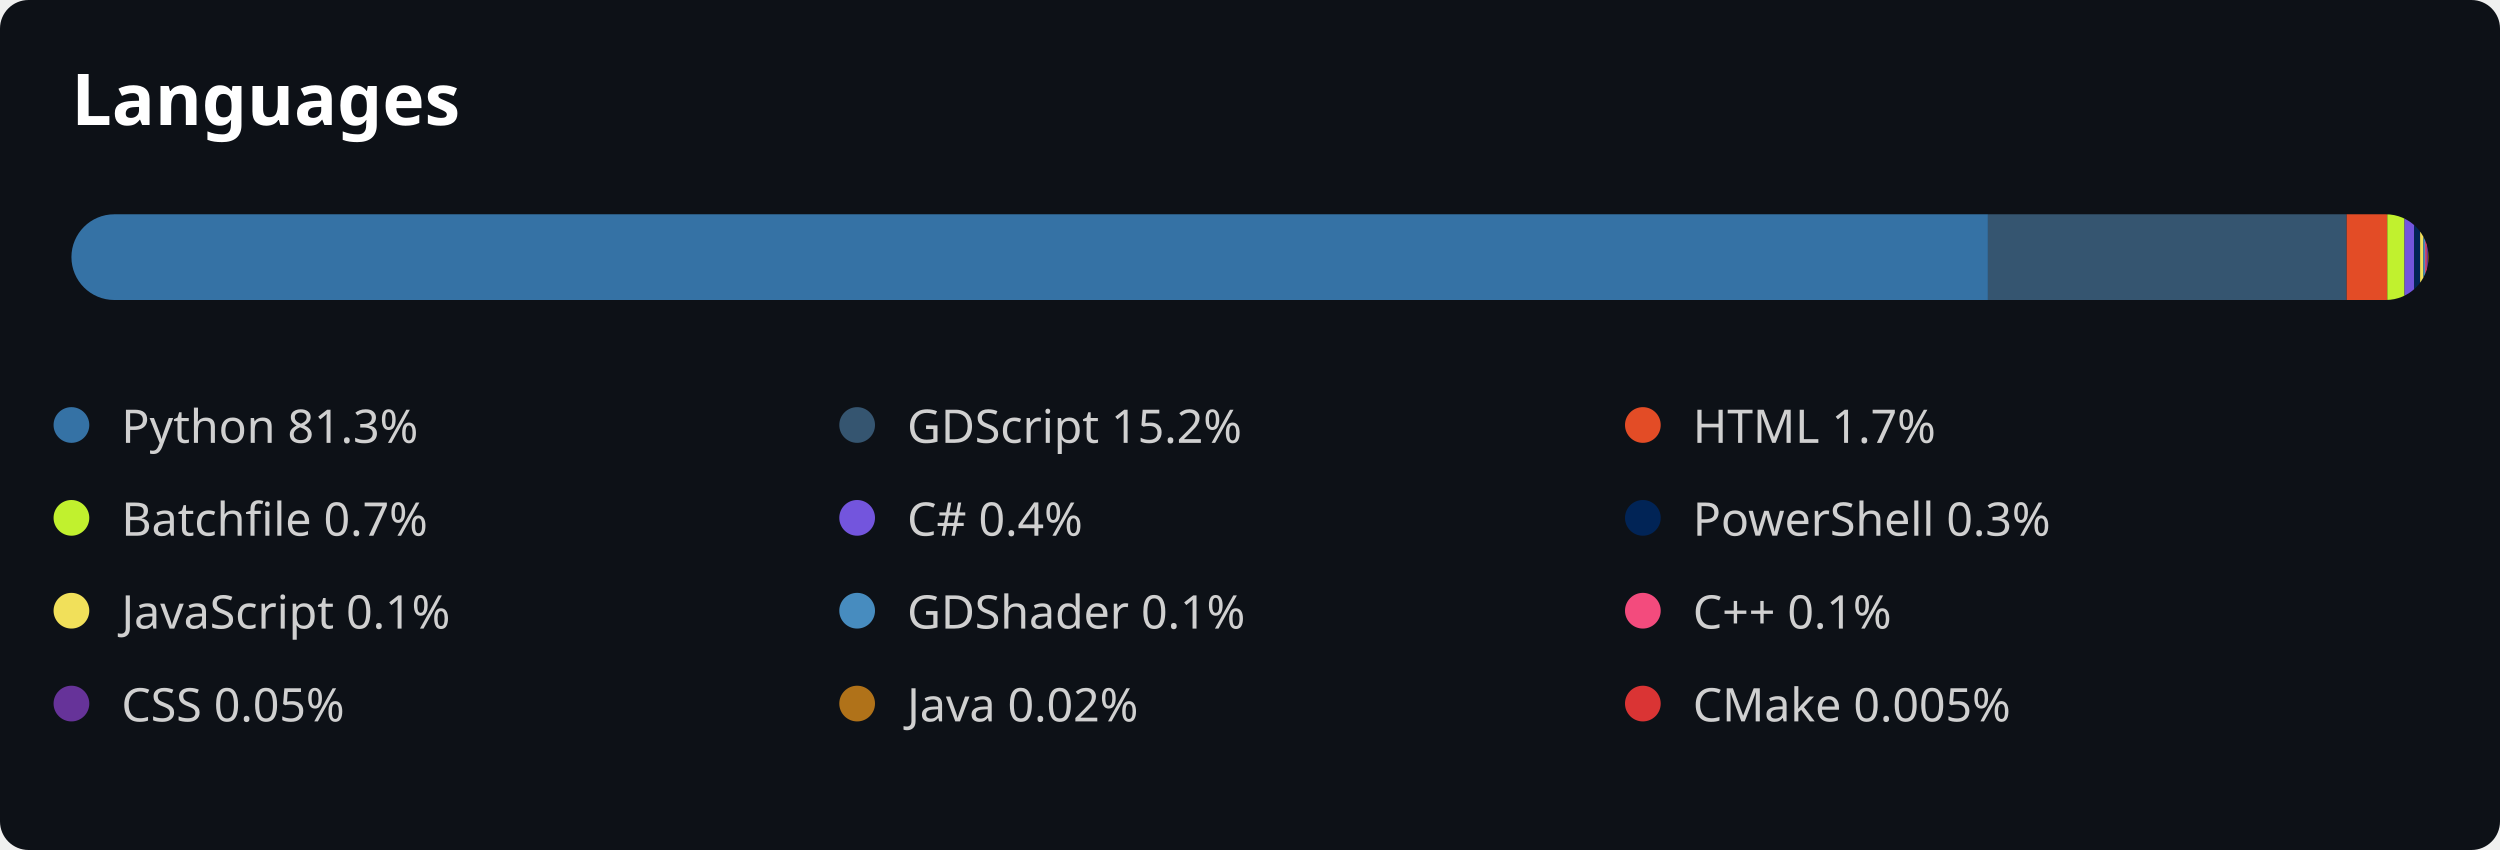
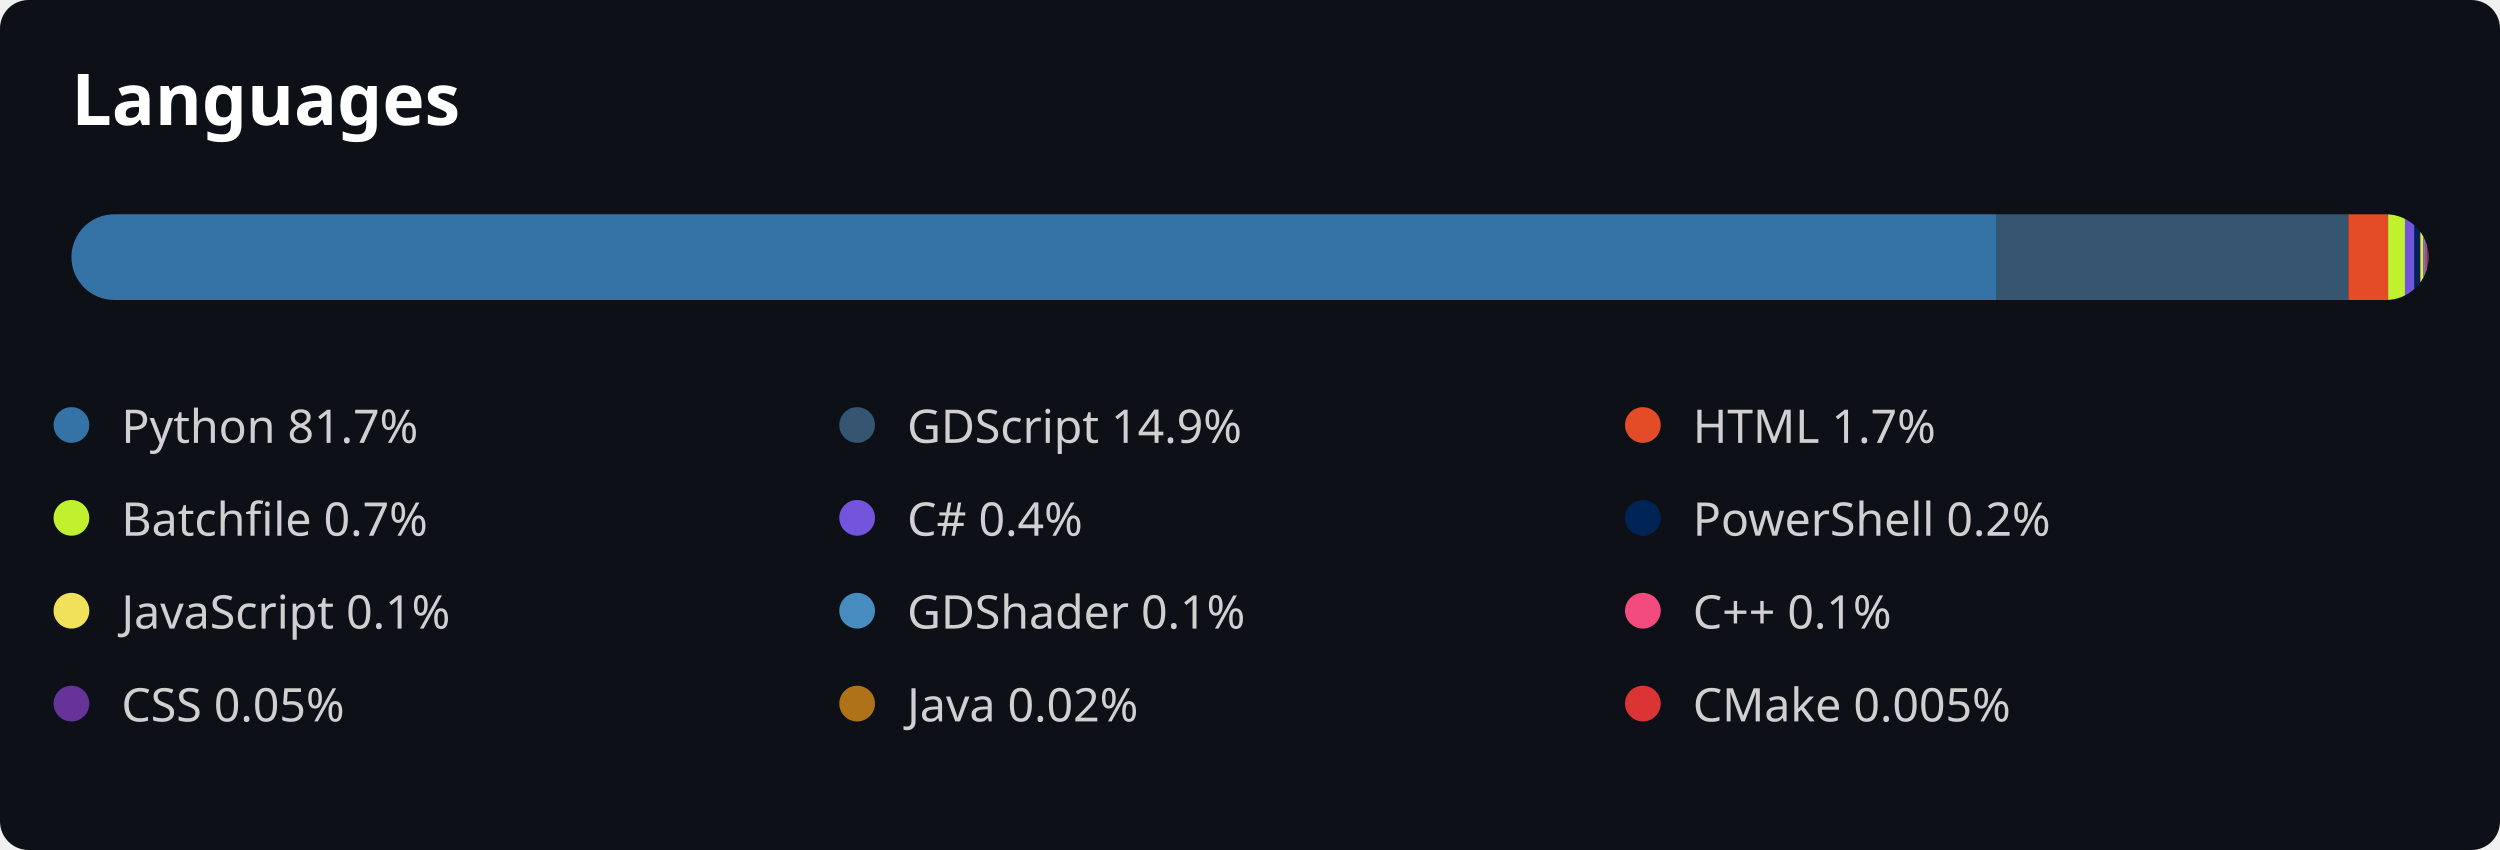
<svg xmlns="http://www.w3.org/2000/svg" width="700" height="238" viewBox="0 0 700 238">
  <style>
    .title { font: 600 20px 'Segoe UI', Ubuntu, Sans-Serif; fill: #ffffff; }
    .legend-text { font: 400 13px 'Segoe UI', Ubuntu, Sans-Serif; fill: #d0d0d0; }
  </style>
  <rect width="100%" height="100%" rx="8" fill="#0d1117" />
  <text x="20" y="35" class="title">Languages</text>
  <clipPath id="barClip">
    <rect x="20" y="60" width="660" height="24" rx="12.0" />
  </clipPath>
  <g clip-path="url(#barClip)">
-     <rect x="20.00" y="60" width="536.62" height="24" fill="#3572A5" />
-     <rect x="556.62" y="60" width="100.45" height="24" fill="#355570" />
-     <rect x="657.07" y="60" width="11.37" height="24" fill="#e34c26" />
-     <rect x="668.44" y="60" width="4.82" height="24" fill="#C1F12E" />
-     <rect x="673.26" y="60" width="2.70" height="24" fill="#7355dd" />
-     <rect x="675.96" y="60" width="1.67" height="24" fill="#012456" />
-     <rect x="677.63" y="60" width="0.91" height="24" fill="#f1e05a" />
-     <rect x="678.54" y="60" width="0.51" height="24" fill="#478CBF" />
-     <rect x="679.05" y="60" width="0.45" height="24" fill="#f34b7d" />
-     <rect x="679.51" y="60" width="0.31" height="24" fill="#663399" />
+     <rect x="20.00" y="60" width="539.09" height="24" fill="#3572A5" />
+     <rect x="559.09" y="60" width="98.43" height="24" fill="#355570" />
+     <rect x="657.53" y="60" width="11.15" height="24" fill="#e34c26" />
+     <rect x="668.67" y="60" width="4.72" height="24" fill="#C1F12E" />
+     <rect x="673.39" y="60" width="2.65" height="24" fill="#7355dd" />
+     <rect x="676.04" y="60" width="1.64" height="24" fill="#012456" />
+     <rect x="677.68" y="60" width="0.89" height="24" fill="#f1e05a" />
+     <rect x="678.57" y="60" width="0.50" height="24" fill="#478CBF" />
+     <rect x="679.07" y="60" width="0.44" height="24" fill="#f34b7d" />
+     <rect x="679.52" y="60" width="0.31" height="24" fill="#663399" />
    <rect x="679.82" y="60" width="0.15" height="24" fill="#b07219" />
    <rect x="679.97" y="60" width="0.03" height="24" fill="#DA3434" />
  </g>
  <circle cx="20" cy="119" r="5" fill="#3572A5" />
-   <text x="34" y="124" class="legend-text">Python 81.3%</text>
+   <text x="34" y="124" class="legend-text">Python 81.7%</text>
  <circle cx="240" cy="119" r="5" fill="#355570" />
-   <text x="254" y="124" class="legend-text">GDScript 15.2%</text>
+   <text x="254" y="124" class="legend-text">GDScript 14.9%</text>
  <circle cx="460" cy="119" r="5" fill="#e34c26" />
  <text x="474" y="124" class="legend-text">HTML 1.7%</text>
  <circle cx="20" cy="145" r="5" fill="#C1F12E" />
  <text x="34" y="150" class="legend-text">Batchfile 0.7%</text>
  <circle cx="240" cy="145" r="5" fill="#7355dd" />
  <text x="254" y="150" class="legend-text">C# 0.4%</text>
  <circle cx="460" cy="145" r="5" fill="#012456" />
-   <text x="474" y="150" class="legend-text">PowerShell 0.3%</text>
+   <text x="474" y="150" class="legend-text">PowerShell 0.2%</text>
  <circle cx="20" cy="171" r="5" fill="#f1e05a" />
  <text x="34" y="176" class="legend-text">JavaScript 0.1%</text>
  <circle cx="240" cy="171" r="5" fill="#478CBF" />
  <text x="254" y="176" class="legend-text">GDShader 0.1%</text>
  <circle cx="460" cy="171" r="5" fill="#f34b7d" />
  <text x="474" y="176" class="legend-text">C++ 0.1%</text>
  <circle cx="20" cy="197" r="5" fill="#663399" />
  <text x="34" y="202" class="legend-text">CSS 0.05%</text>
  <circle cx="240" cy="197" r="5" fill="#b07219" />
  <text x="254" y="202" class="legend-text">Java 0.02%</text>
  <circle cx="460" cy="197" r="5" fill="#DA3434" />
  <text x="474" y="202" class="legend-text">CMake 0.005%</text>
</svg>
